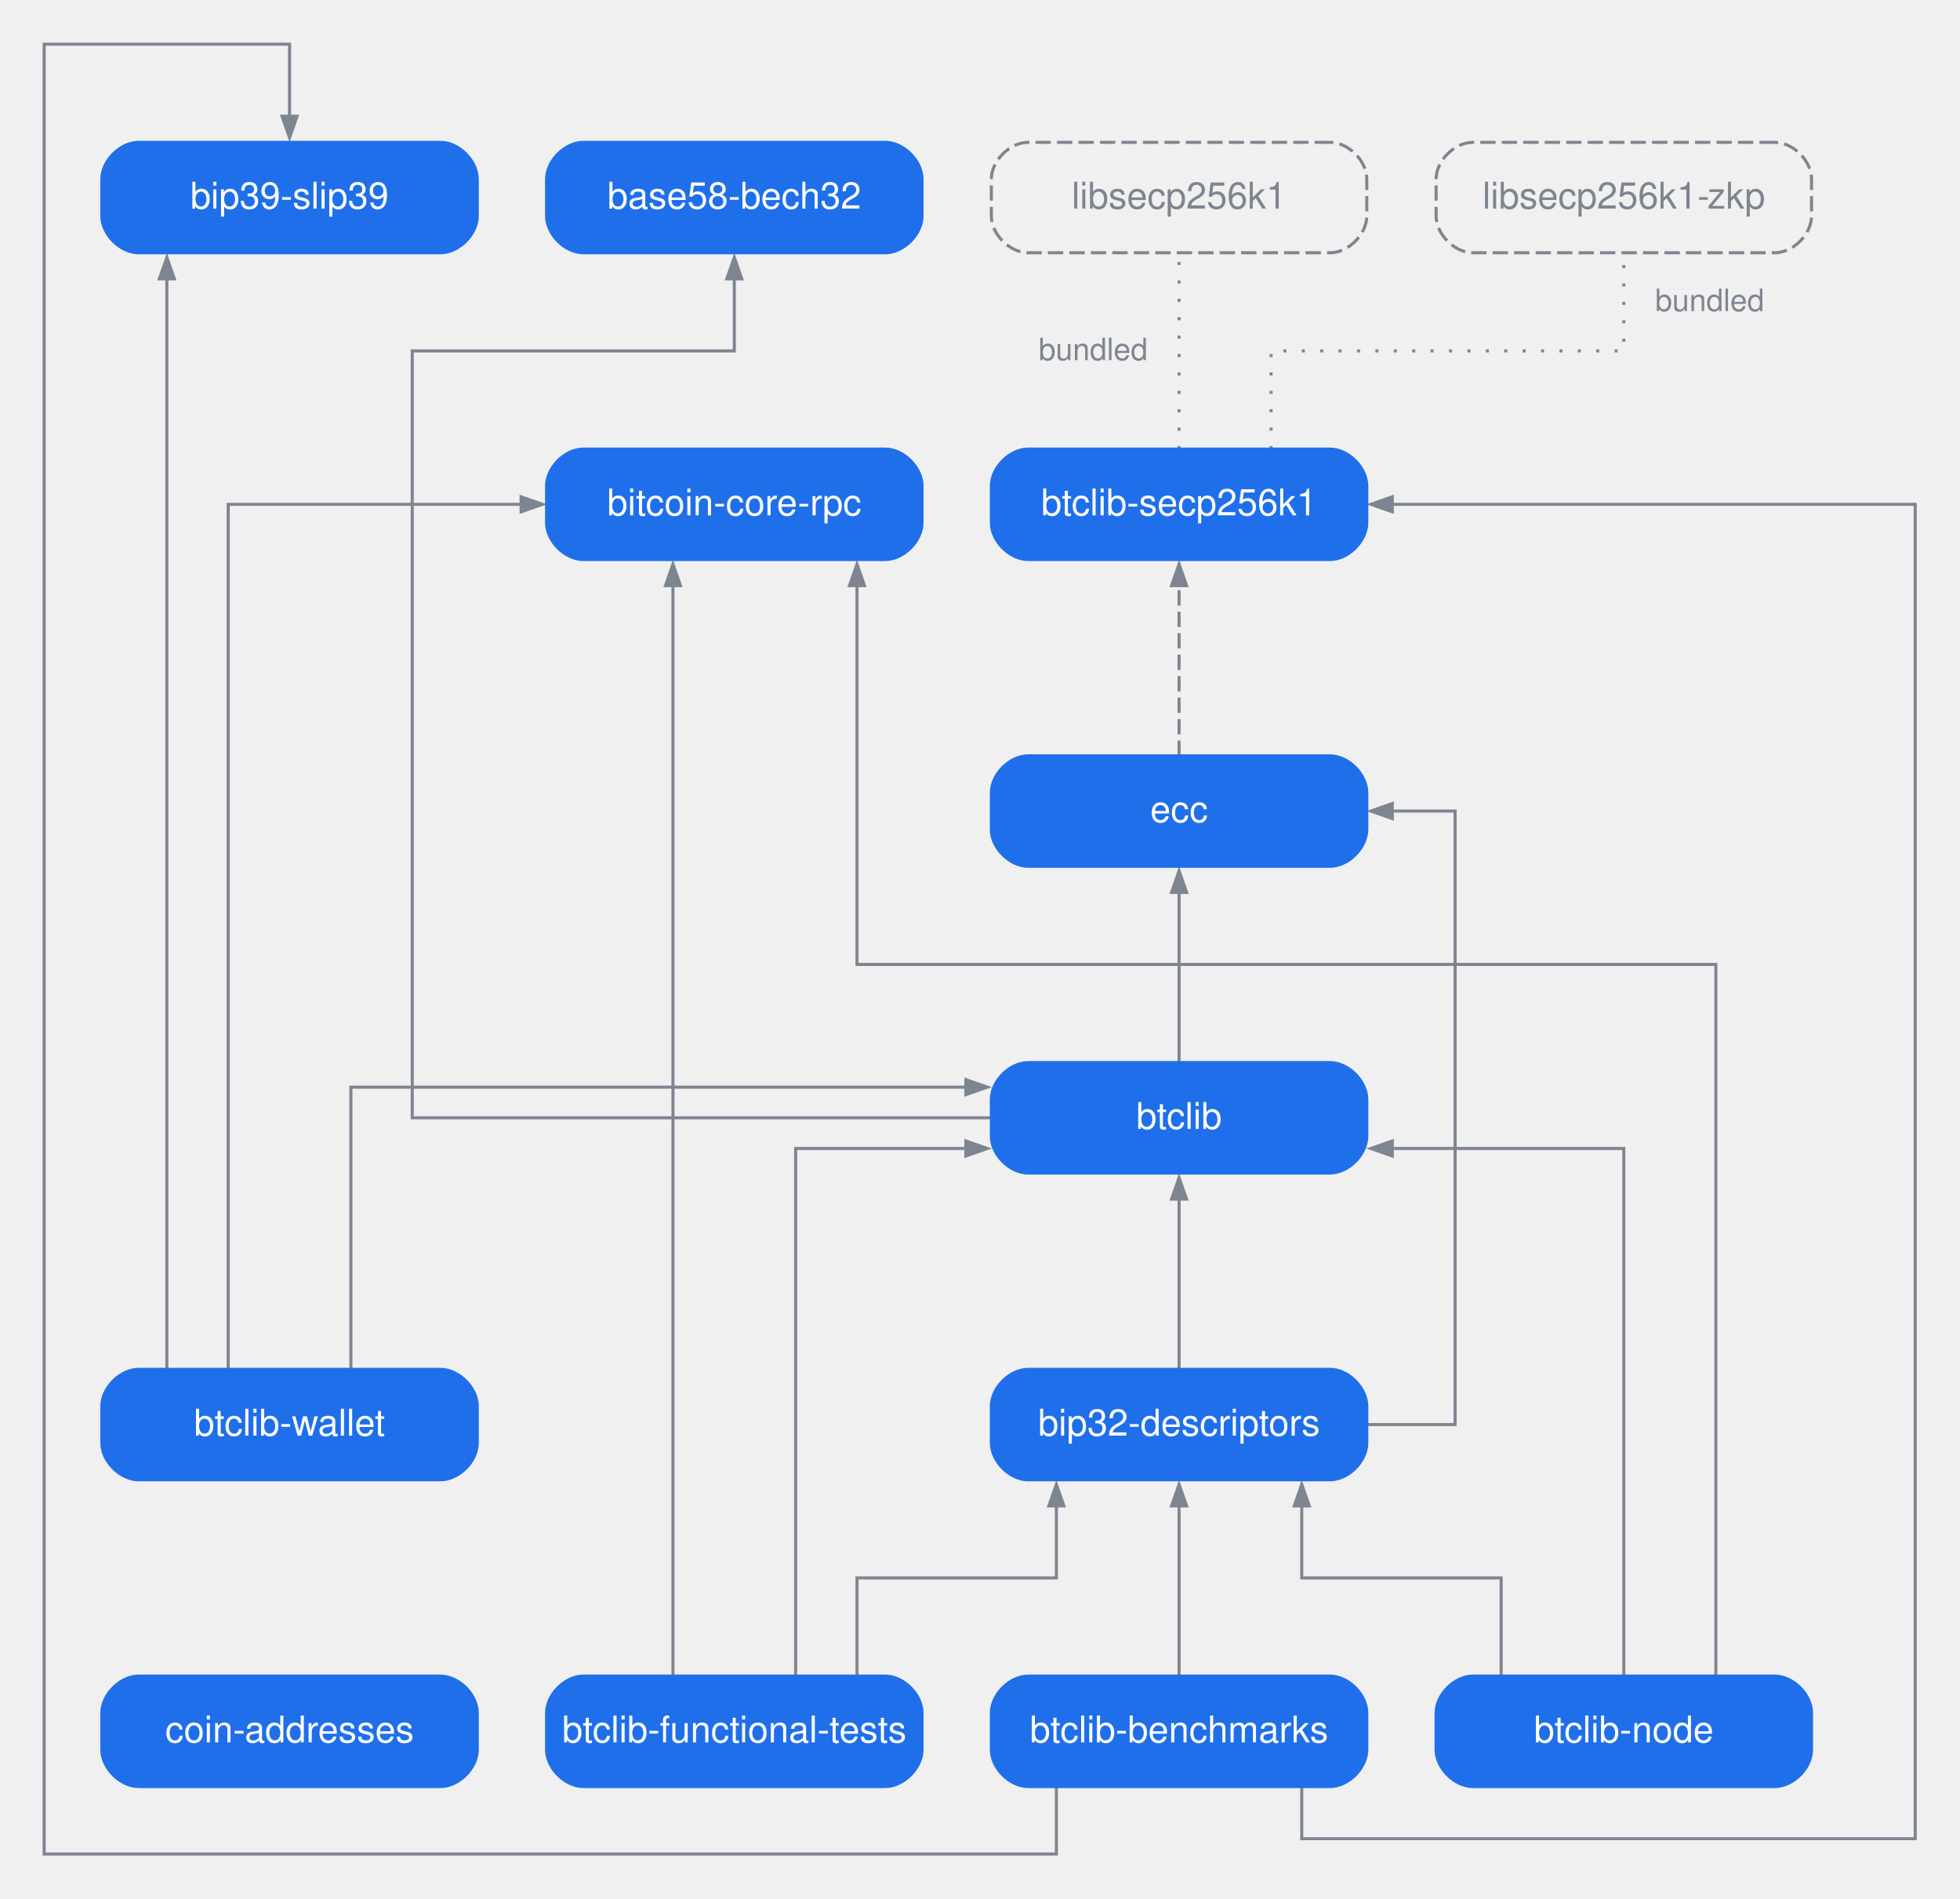
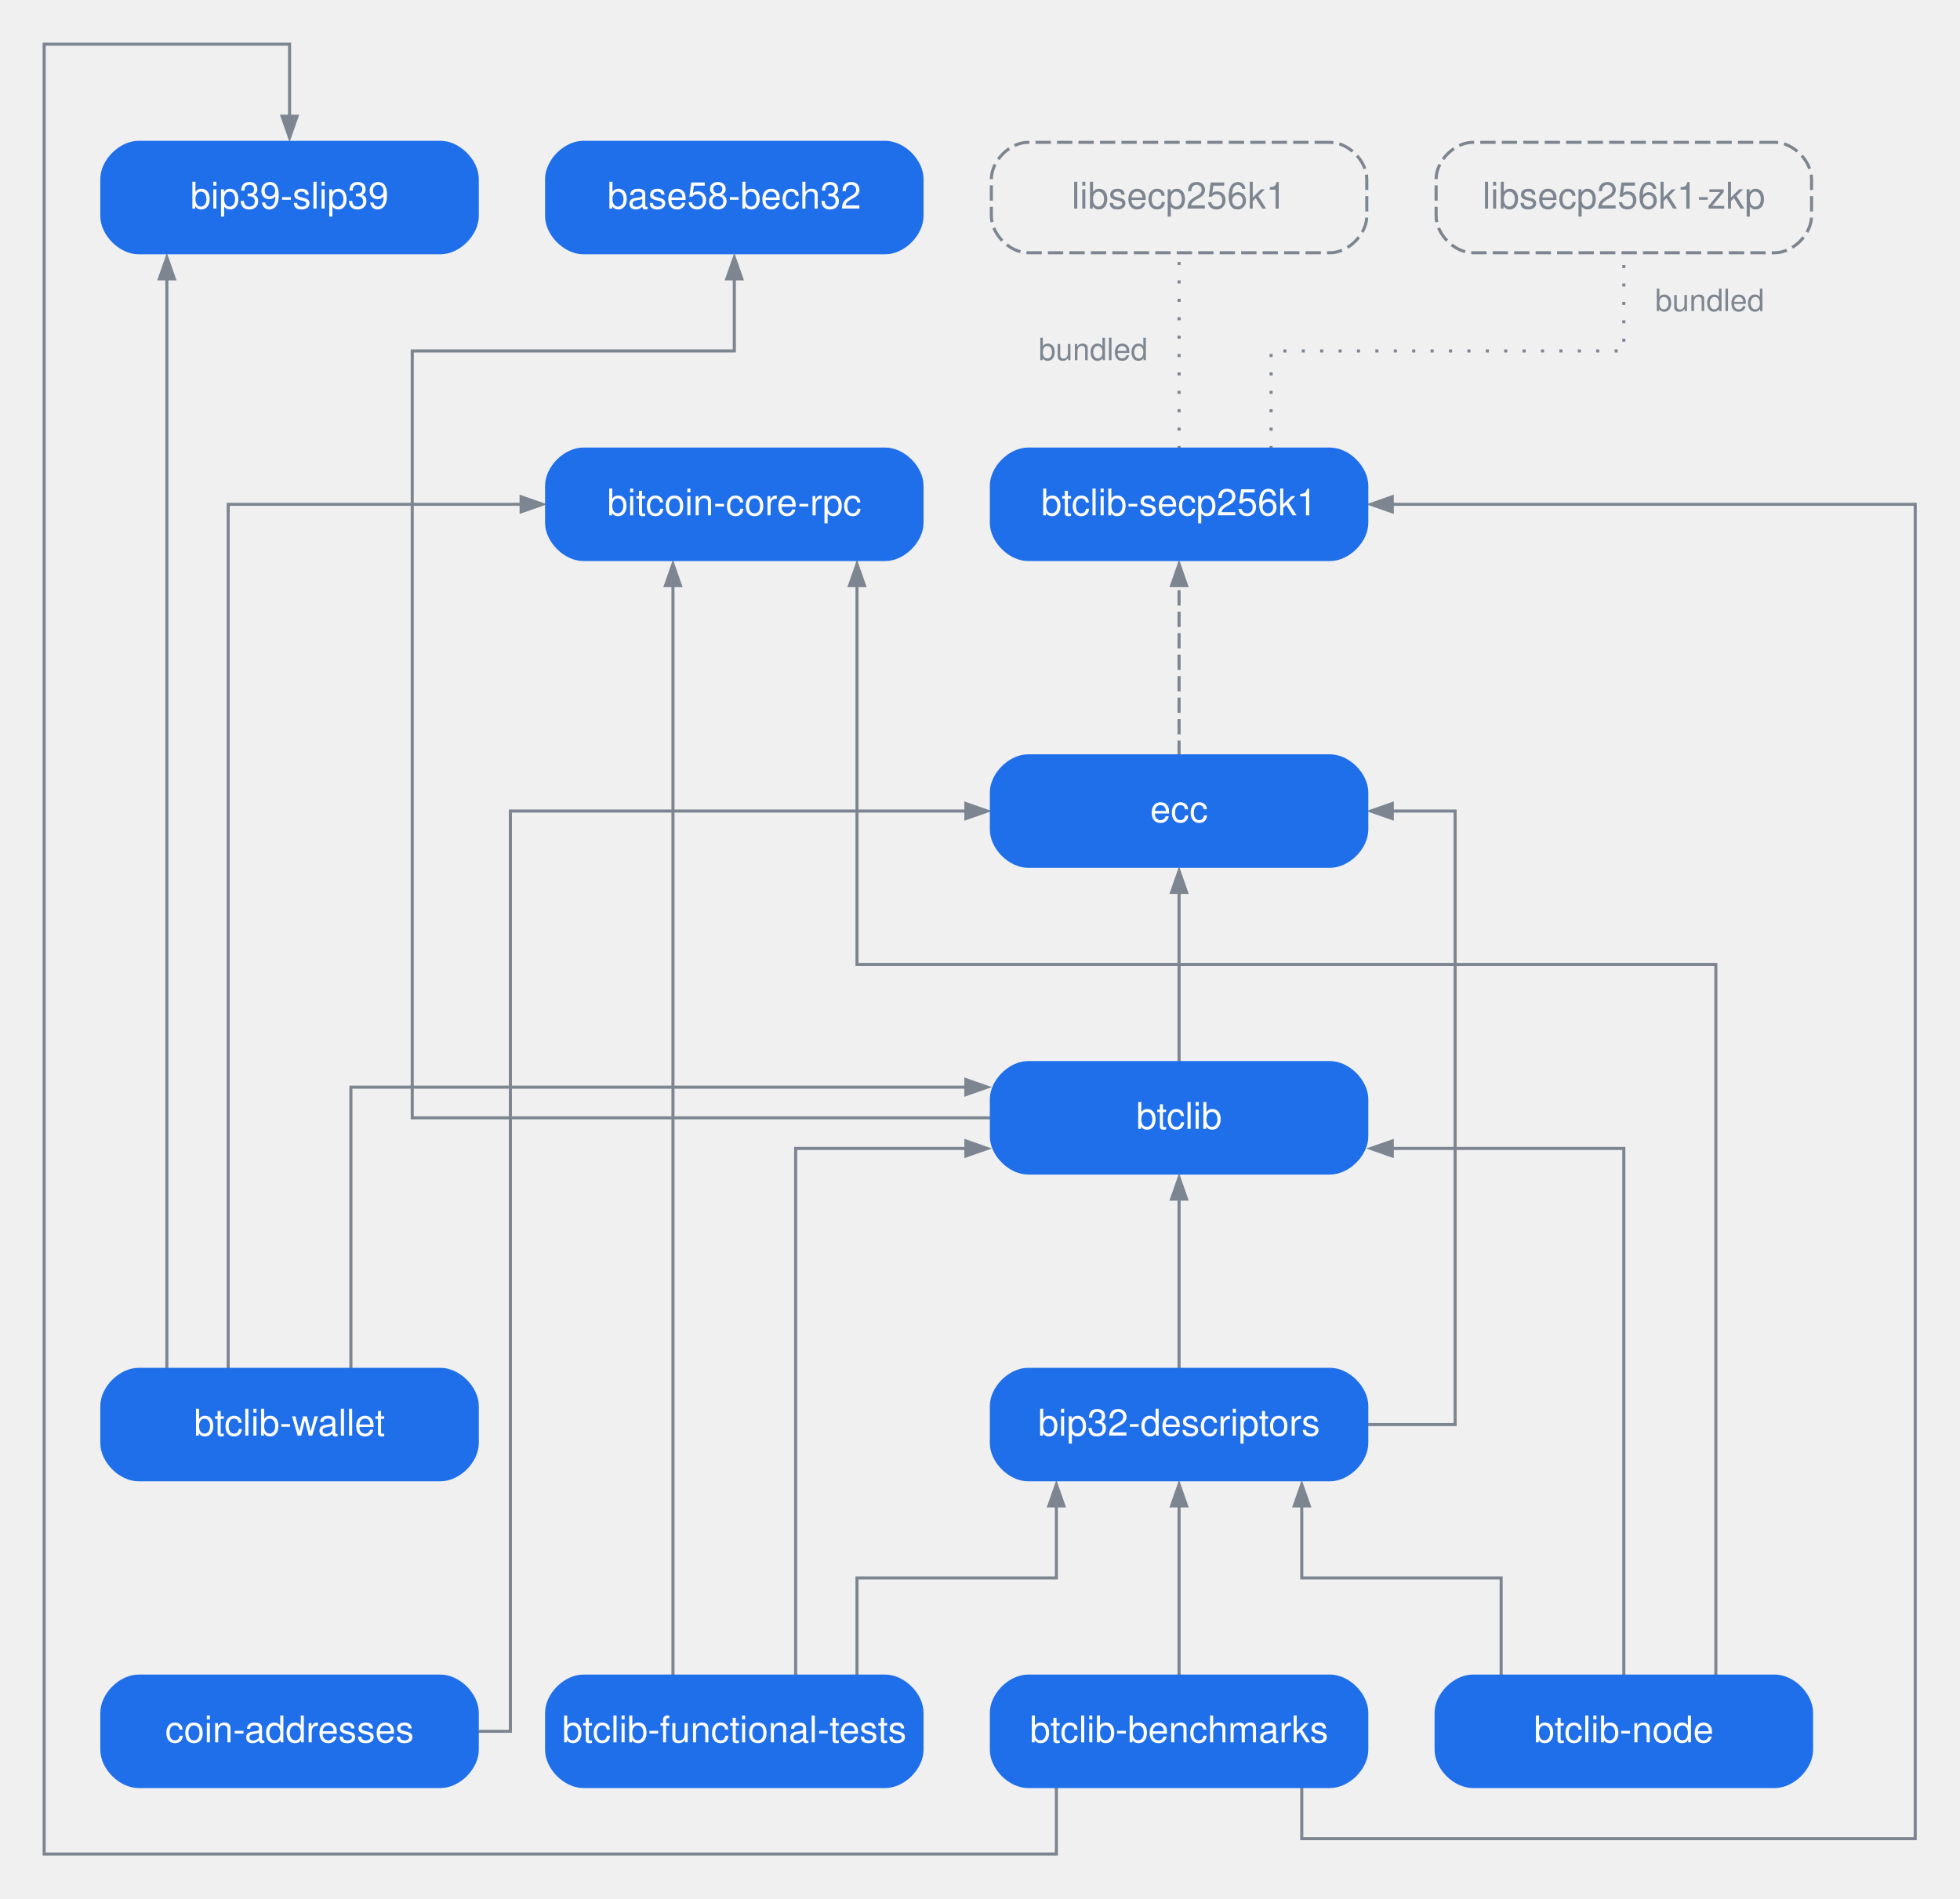
<svg xmlns="http://www.w3.org/2000/svg" width="639pt" height="619pt" viewBox="0.00 0.00 639.00 619.00">
  <g id="graph0" class="graph" transform="scale(1 1) rotate(0) translate(14.4 604.4)">
    <g id="edge1" class="edge">
      <path fill="none" stroke="#7d8590" stroke-dasharray="1,5" d="M370,-458C370,-458 370,-522 370,-522" />
      <text xml:space="preserve" text-anchor="middle" x="342" y="-487" font-family="Helvetica,sans-Serif" font-size="10.00" fill="#7d8590">bundled</text>
    </g>
    <g id="edge2" class="edge">
      <path fill="none" stroke="#7d8590" stroke-dasharray="1,5" d="M400,-458C400,-458 400,-490 400,-490 400,-490 515,-490 515,-490 515,-490 515,-522 515,-522" />
      <text xml:space="preserve" text-anchor="middle" x="543" y="-503" font-family="Helvetica,sans-Serif" font-size="10.00" fill="#7d8590">bundled</text>
    </g>
    <g id="edge3" class="edge">
      <path fill="none" stroke="#7d8590" stroke-dasharray="5,2" d="M370,-358C370,-358 370,-415 370,-415" />
      <polygon fill="#7d8590" stroke="#7d8590" points="367.55,-413.49 370,-420.49 372.45,-413.49 367.55,-413.49" />
    </g>
    <g id="edge5" class="edge">
      <path fill="none" stroke="#7d8590" d="M309,-240C309,-240 120,-240 120,-240 120,-240 120,-490 120,-490 120,-490 225,-490 225,-490 225,-490 225,-515 225,-515" />
      <polygon fill="#7d8590" stroke="#7d8590" points="222.55,-513.49 225,-520.49 227.45,-513.49 222.55,-513.49" />
    </g>
    <g id="edge4" class="edge">
      <path fill="none" stroke="#7d8590" d="M370,-258C370,-258 370,-315 370,-315" />
      <polygon fill="#7d8590" stroke="#7d8590" points="367.55,-313.49 370,-320.49 372.45,-313.49 367.55,-313.49" />
    </g>
-     <g id="edge19" class="edge">
+     <g id="edge20" class="edge">
      <path fill="none" stroke="#7d8590" d="M40,-158C40,-158 40,-515 40,-515" />
      <polygon fill="#7d8590" stroke="#7d8590" points="37.55,-513.49 40,-520.49 42.45,-513.49 37.55,-513.49" />
    </g>
-     <g id="edge18" class="edge">
+     <g id="edge19" class="edge">
      <path fill="none" stroke="#7d8590" d="M60,-158C60,-158 60,-440 60,-440 60,-440 157,-440 157,-440" />
      <polygon fill="#7d8590" stroke="#7d8590" points="155.49,-442.45 162.49,-440 155.49,-437.55 155.49,-442.45" />
    </g>
    <g id="edge6" class="edge">
      <path fill="none" stroke="#7d8590" d="M100,-158C100,-158 100,-250 100,-250 100,-250 302,-250 302,-250" />
      <polygon fill="#7d8590" stroke="#7d8590" points="300.49,-252.45 307.49,-250 300.49,-247.55 300.49,-252.45" />
    </g>
    <g id="edge8" class="edge">
      <path fill="none" stroke="#7d8590" d="M431,-140C431,-140 460,-140 460,-140 460,-140 460,-340 460,-340 460,-340 438,-340 438,-340" />
      <polygon fill="#7d8590" stroke="#7d8590" points="439.51,-337.55 432.51,-340 439.51,-342.45 439.51,-337.55" />
    </g>
    <g id="edge7" class="edge">
      <path fill="none" stroke="#7d8590" d="M370,-158C370,-158 370,-215 370,-215" />
      <polygon fill="#7d8590" stroke="#7d8590" points="367.55,-213.49 370,-220.49 372.45,-213.49 367.55,-213.49" />
    </g>
-     <g id="edge11" class="edge">
+     <g id="edge9" class="edge">
+       <path fill="none" stroke="#7d8590" d="M141,-40C141,-40 152,-40 152,-40 152,-40 152,-340 152,-340 152,-340 302,-340 302,-340" />
+       <polygon fill="#7d8590" stroke="#7d8590" points="300.49,-342.45 307.49,-340 300.49,-337.55 300.49,-342.45" />
+     </g>
+     <g id="edge12" class="edge">
      <path fill="none" stroke="#7d8590" d="M205,-58C205,-58 205,-415 205,-415" />
      <polygon fill="#7d8590" stroke="#7d8590" points="202.55,-413.49 205,-420.49 207.45,-413.49 202.55,-413.49" />
    </g>
-     <g id="edge10" class="edge">
+     <g id="edge11" class="edge">
      <path fill="none" stroke="#7d8590" d="M245,-58C245,-58 245,-230 245,-230 245,-230 302,-230 302,-230" />
      <polygon fill="#7d8590" stroke="#7d8590" points="300.49,-232.45 307.49,-230 300.49,-227.55 300.49,-232.45" />
    </g>
-     <g id="edge9" class="edge">
+     <g id="edge10" class="edge">
      <path fill="none" stroke="#7d8590" d="M265,-58C265,-58 265,-90 265,-90 265,-90 330,-90 330,-90 330,-90 330,-115 330,-115" />
      <polygon fill="#7d8590" stroke="#7d8590" points="327.55,-113.49 330,-120.49 332.45,-113.49 327.55,-113.49" />
    </g>
-     <g id="edge17" class="edge">
+     <g id="edge18" class="edge">
      <path fill="none" stroke="#7d8590" d="M330,-22C330,-22 330,0 330,0 330,0 0,0 0,0 0,0 0,-590 0,-590 0,-590 80,-590 80,-590 80,-590 80,-565 80,-565" />
      <polygon fill="#7d8590" stroke="#7d8590" points="82.45,-566.51 80,-559.51 77.55,-566.51 82.45,-566.51" />
    </g>
-     <g id="edge16" class="edge">
+     <g id="edge17" class="edge">
      <path fill="none" stroke="#7d8590" d="M410,-22C410,-22 410,-5 410,-5 410,-5 610,-5 610,-5 610,-5 610,-440 610,-440 610,-440 438,-440 438,-440" />
      <polygon fill="#7d8590" stroke="#7d8590" points="439.51,-437.55 432.51,-440 439.51,-442.45 439.51,-437.55" />
    </g>
-     <g id="edge12" class="edge">
+     <g id="edge13" class="edge">
      <path fill="none" stroke="#7d8590" d="M370,-58C370,-58 370,-115 370,-115" />
      <polygon fill="#7d8590" stroke="#7d8590" points="367.55,-113.49 370,-120.49 372.45,-113.49 367.55,-113.49" />
    </g>
-     <g id="edge15" class="edge">
+     <g id="edge16" class="edge">
      <path fill="none" stroke="#7d8590" d="M545,-58C545,-58 545,-290 545,-290 545,-290 265,-290 265,-290 265,-290 265,-415 265,-415" />
      <polygon fill="#7d8590" stroke="#7d8590" points="262.55,-413.49 265,-420.49 267.45,-413.49 262.55,-413.49" />
    </g>
-     <g id="edge14" class="edge">
+     <g id="edge15" class="edge">
      <path fill="none" stroke="#7d8590" d="M515,-58C515,-58 515,-230 515,-230 515,-230 438,-230 438,-230" />
      <polygon fill="#7d8590" stroke="#7d8590" points="439.51,-227.55 432.51,-230 439.51,-232.45 439.51,-227.55" />
    </g>
-     <g id="edge13" class="edge">
+     <g id="edge14" class="edge">
      <path fill="none" stroke="#7d8590" d="M475,-58C475,-58 475,-90 475,-90 475,-90 410,-90 410,-90 410,-90 410,-115 410,-115" />
      <polygon fill="#7d8590" stroke="#7d8590" points="407.55,-113.49 410,-120.49 412.45,-113.49 407.55,-113.49" />
    </g>
    <g id="node1" class="node">
      <path fill="none" stroke="#7d8590" stroke-dasharray="5,2" d="M419.2,-558C419.2,-558 320.8,-558 320.8,-558 314.8,-558 308.8,-552 308.8,-546 308.8,-546 308.8,-534 308.8,-534 308.8,-528 314.8,-522 320.8,-522 320.8,-522 419.2,-522 419.2,-522 425.2,-522 431.2,-528 431.2,-534 431.2,-534 431.2,-546 431.2,-546 431.2,-552 425.2,-558 419.2,-558" />
      <text xml:space="preserve" text-anchor="middle" x="370" y="-536.4" font-family="Helvetica,sans-Serif" font-size="12.00" fill="#7d8590">libsecp256k1</text>
    </g>
    <g id="node2" class="node">
      <path fill="none" stroke="#7d8590" stroke-dasharray="5,2" d="M564.2,-558C564.2,-558 465.8,-558 465.8,-558 459.8,-558 453.8,-552 453.8,-546 453.8,-546 453.8,-534 453.8,-534 453.8,-528 459.8,-522 465.8,-522 465.8,-522 564.2,-522 564.2,-522 570.2,-522 576.2,-528 576.2,-534 576.2,-534 576.2,-546 576.2,-546 576.2,-552 570.2,-558 564.2,-558" />
      <text xml:space="preserve" text-anchor="middle" x="515" y="-536.4" font-family="Helvetica,sans-Serif" font-size="12.00" fill="#7d8590">libsecp256k1-zkp</text>
    </g>
    <g id="node3" class="node">
      <path fill="#1f6feb" stroke="#1f6feb" d="M274.2,-558C274.2,-558 175.8,-558 175.8,-558 169.8,-558 163.8,-552 163.8,-546 163.8,-546 163.8,-534 163.8,-534 163.8,-528 169.8,-522 175.8,-522 175.8,-522 274.2,-522 274.2,-522 280.2,-522 286.2,-528 286.2,-534 286.2,-534 286.2,-546 286.2,-546 286.2,-552 280.2,-558 274.2,-558" />
      <text xml:space="preserve" text-anchor="middle" x="225" y="-536.4" font-family="Helvetica,sans-Serif" font-size="12.00" fill="#ffffff">base58-bech32</text>
    </g>
    <g id="node4" class="node">
      <path fill="#1f6feb" stroke="#1f6feb" d="M129.2,-558C129.2,-558 30.8,-558 30.8,-558 24.8,-558 18.8,-552 18.8,-546 18.8,-546 18.8,-534 18.8,-534 18.8,-528 24.8,-522 30.8,-522 30.8,-522 129.2,-522 129.2,-522 135.2,-522 141.2,-528 141.2,-534 141.2,-534 141.2,-546 141.2,-546 141.2,-552 135.2,-558 129.2,-558" />
      <text xml:space="preserve" text-anchor="middle" x="80" y="-536.4" font-family="Helvetica,sans-Serif" font-size="12.00" fill="#ffffff">bip39-slip39</text>
    </g>
    <g id="node5" class="node">
      <path fill="#1f6feb" stroke="#1f6feb" d="M274.2,-458C274.2,-458 175.8,-458 175.8,-458 169.8,-458 163.8,-452 163.8,-446 163.8,-446 163.8,-434 163.8,-434 163.8,-428 169.8,-422 175.8,-422 175.8,-422 274.2,-422 274.2,-422 280.2,-422 286.2,-428 286.2,-434 286.2,-434 286.2,-446 286.2,-446 286.2,-452 280.2,-458 274.2,-458" />
      <text xml:space="preserve" text-anchor="middle" x="225" y="-436.4" font-family="Helvetica,sans-Serif" font-size="12.00" fill="#ffffff">bitcoin-core-rpc</text>
    </g>
    <g id="node6" class="node">
      <path fill="#1f6feb" stroke="#1f6feb" d="M419.2,-458C419.2,-458 320.8,-458 320.8,-458 314.8,-458 308.8,-452 308.8,-446 308.8,-446 308.8,-434 308.8,-434 308.8,-428 314.8,-422 320.8,-422 320.8,-422 419.2,-422 419.2,-422 425.2,-422 431.2,-428 431.2,-434 431.2,-434 431.2,-446 431.2,-446 431.2,-452 425.2,-458 419.2,-458" />
      <text xml:space="preserve" text-anchor="middle" x="370" y="-436.4" font-family="Helvetica,sans-Serif" font-size="12.00" fill="#ffffff">btclib-secp256k1</text>
    </g>
    <g id="node7" class="node">
      <path fill="#1f6feb" stroke="#1f6feb" d="M419.2,-358C419.2,-358 320.8,-358 320.8,-358 314.8,-358 308.8,-352 308.8,-346 308.8,-346 308.8,-334 308.8,-334 308.8,-328 314.8,-322 320.8,-322 320.8,-322 419.2,-322 419.2,-322 425.2,-322 431.2,-328 431.2,-334 431.2,-334 431.2,-346 431.2,-346 431.2,-352 425.2,-358 419.2,-358" />
      <text xml:space="preserve" text-anchor="middle" x="370" y="-336.4" font-family="Helvetica,sans-Serif" font-size="12.00" fill="#ffffff">ecc</text>
    </g>
    <g id="node8" class="node">
      <path fill="#1f6feb" stroke="#1f6feb" d="M419.2,-258C419.2,-258 320.8,-258 320.8,-258 314.8,-258 308.8,-252 308.8,-246 308.8,-246 308.8,-234 308.8,-234 308.8,-228 314.8,-222 320.8,-222 320.8,-222 419.2,-222 419.2,-222 425.2,-222 431.2,-228 431.2,-234 431.2,-234 431.2,-246 431.2,-246 431.2,-252 425.2,-258 419.2,-258" />
      <text xml:space="preserve" text-anchor="middle" x="370" y="-236.4" font-family="Helvetica,sans-Serif" font-size="12.00" fill="#ffffff">btclib</text>
    </g>
    <g id="node9" class="node">
      <path fill="#1f6feb" stroke="#1f6feb" d="M129.2,-158C129.2,-158 30.8,-158 30.8,-158 24.8,-158 18.8,-152 18.8,-146 18.8,-146 18.8,-134 18.8,-134 18.8,-128 24.8,-122 30.8,-122 30.8,-122 129.2,-122 129.2,-122 135.2,-122 141.2,-128 141.2,-134 141.2,-134 141.2,-146 141.2,-146 141.2,-152 135.2,-158 129.2,-158" />
      <text xml:space="preserve" text-anchor="middle" x="80" y="-136.4" font-family="Helvetica,sans-Serif" font-size="12.00" fill="#ffffff">btclib-wallet</text>
    </g>
    <g id="node10" class="node">
      <path fill="#1f6feb" stroke="#1f6feb" d="M419.2,-158C419.2,-158 320.8,-158 320.8,-158 314.8,-158 308.8,-152 308.8,-146 308.8,-146 308.8,-134 308.8,-134 308.8,-128 314.8,-122 320.8,-122 320.8,-122 419.2,-122 419.2,-122 425.2,-122 431.2,-128 431.2,-134 431.2,-134 431.2,-146 431.2,-146 431.2,-152 425.2,-158 419.2,-158" />
      <text xml:space="preserve" text-anchor="middle" x="370" y="-136.4" font-family="Helvetica,sans-Serif" font-size="12.00" fill="#ffffff">bip32-descriptors</text>
    </g>
    <g id="node11" class="node">
      <path fill="#1f6feb" stroke="#1f6feb" d="M129.2,-58C129.2,-58 30.8,-58 30.8,-58 24.8,-58 18.8,-52 18.8,-46 18.8,-46 18.8,-34 18.8,-34 18.8,-28 24.8,-22 30.8,-22 30.8,-22 129.2,-22 129.2,-22 135.2,-22 141.2,-28 141.2,-34 141.2,-34 141.2,-46 141.2,-46 141.2,-52 135.2,-58 129.2,-58" />
      <text xml:space="preserve" text-anchor="middle" x="80" y="-36.4" font-family="Helvetica,sans-Serif" font-size="12.00" fill="#ffffff">coin-addresses</text>
    </g>
    <g id="node12" class="node">
      <path fill="#1f6feb" stroke="#1f6feb" d="M274.2,-58C274.2,-58 175.8,-58 175.8,-58 169.8,-58 163.8,-52 163.8,-46 163.8,-46 163.8,-34 163.8,-34 163.8,-28 169.8,-22 175.8,-22 175.8,-22 274.2,-22 274.2,-22 280.2,-22 286.2,-28 286.2,-34 286.2,-34 286.2,-46 286.2,-46 286.2,-52 280.2,-58 274.2,-58" />
      <text xml:space="preserve" text-anchor="middle" x="225" y="-36.4" font-family="Helvetica,sans-Serif" font-size="12.00" fill="#ffffff">btclib-functional-tests</text>
    </g>
    <g id="node13" class="node">
      <path fill="#1f6feb" stroke="#1f6feb" d="M419.2,-58C419.2,-58 320.8,-58 320.8,-58 314.8,-58 308.8,-52 308.8,-46 308.8,-46 308.8,-34 308.8,-34 308.8,-28 314.8,-22 320.8,-22 320.8,-22 419.2,-22 419.2,-22 425.2,-22 431.2,-28 431.2,-34 431.2,-34 431.2,-46 431.2,-46 431.2,-52 425.2,-58 419.2,-58" />
      <text xml:space="preserve" text-anchor="middle" x="370" y="-36.4" font-family="Helvetica,sans-Serif" font-size="12.00" fill="#ffffff">btclib-benchmarks</text>
    </g>
    <g id="node14" class="node">
      <path fill="#1f6feb" stroke="#1f6feb" d="M564.2,-58C564.2,-58 465.8,-58 465.8,-58 459.8,-58 453.8,-52 453.8,-46 453.8,-46 453.8,-34 453.8,-34 453.8,-28 459.8,-22 465.8,-22 465.8,-22 564.2,-22 564.2,-22 570.2,-22 576.2,-28 576.2,-34 576.2,-34 576.2,-46 576.2,-46 576.2,-52 570.2,-58 564.2,-58" />
      <text xml:space="preserve" text-anchor="middle" x="515" y="-36.4" font-family="Helvetica,sans-Serif" font-size="12.00" fill="#ffffff">btclib-node</text>
    </g>
  </g>
</svg>
